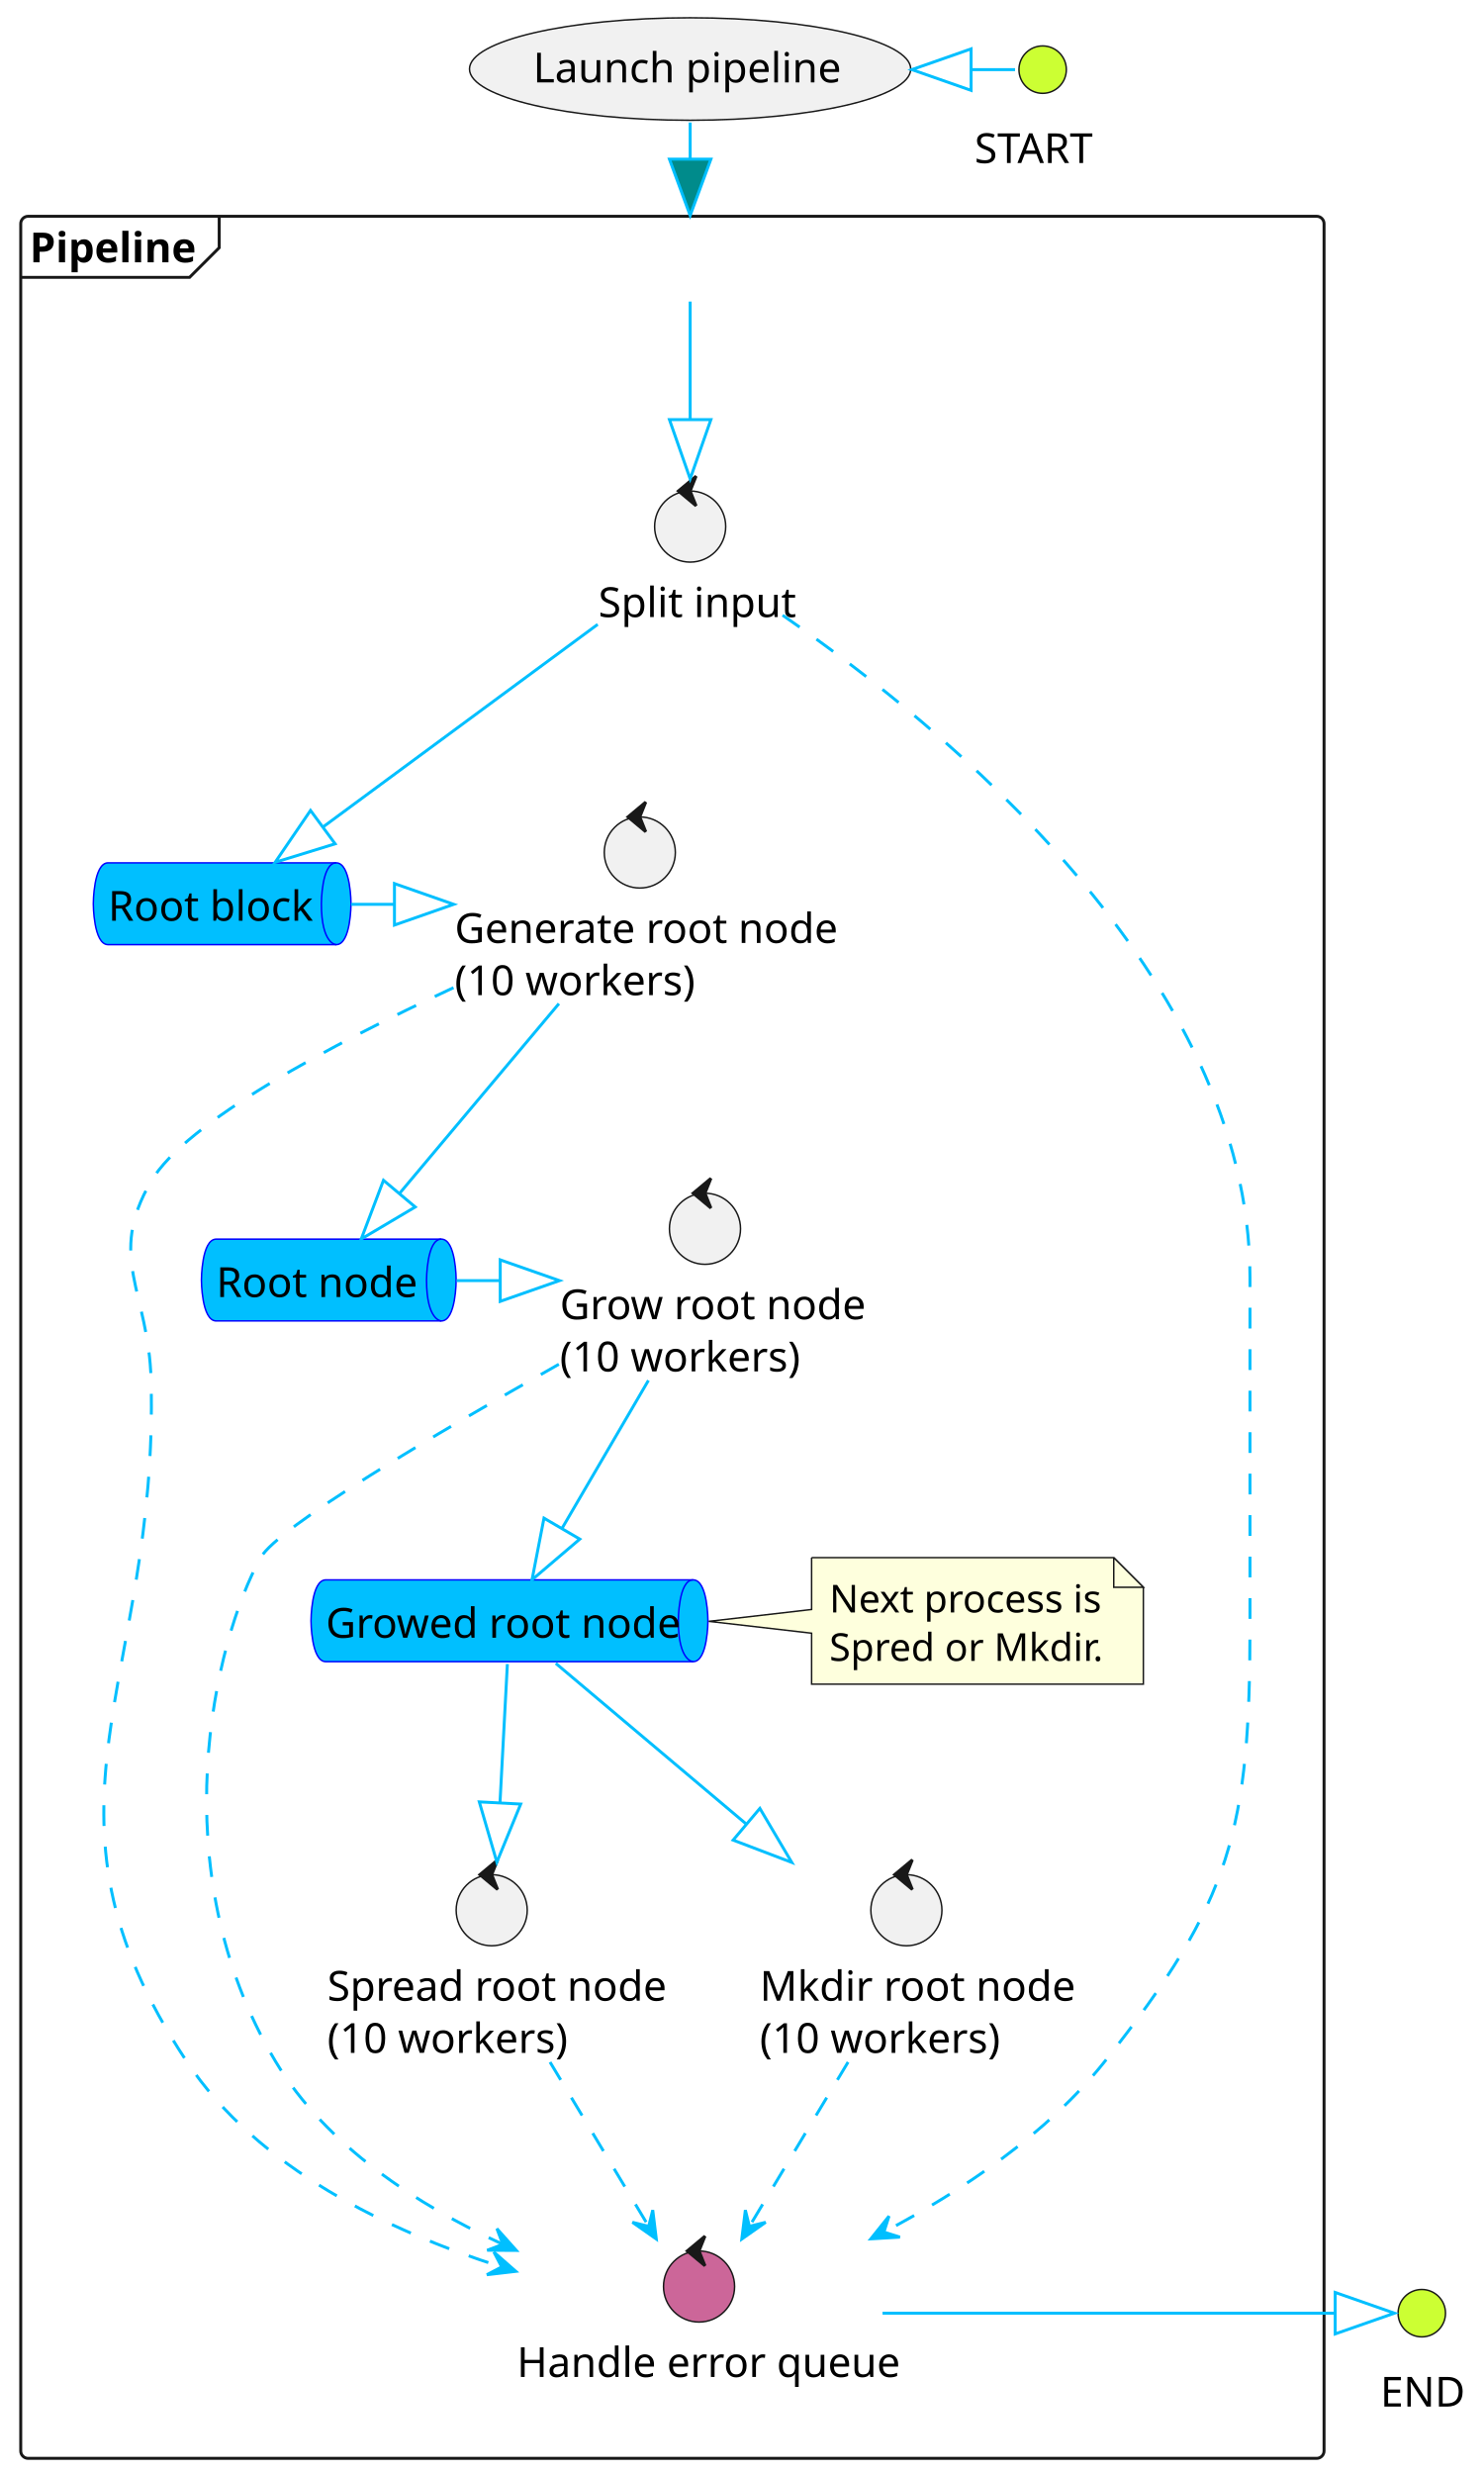
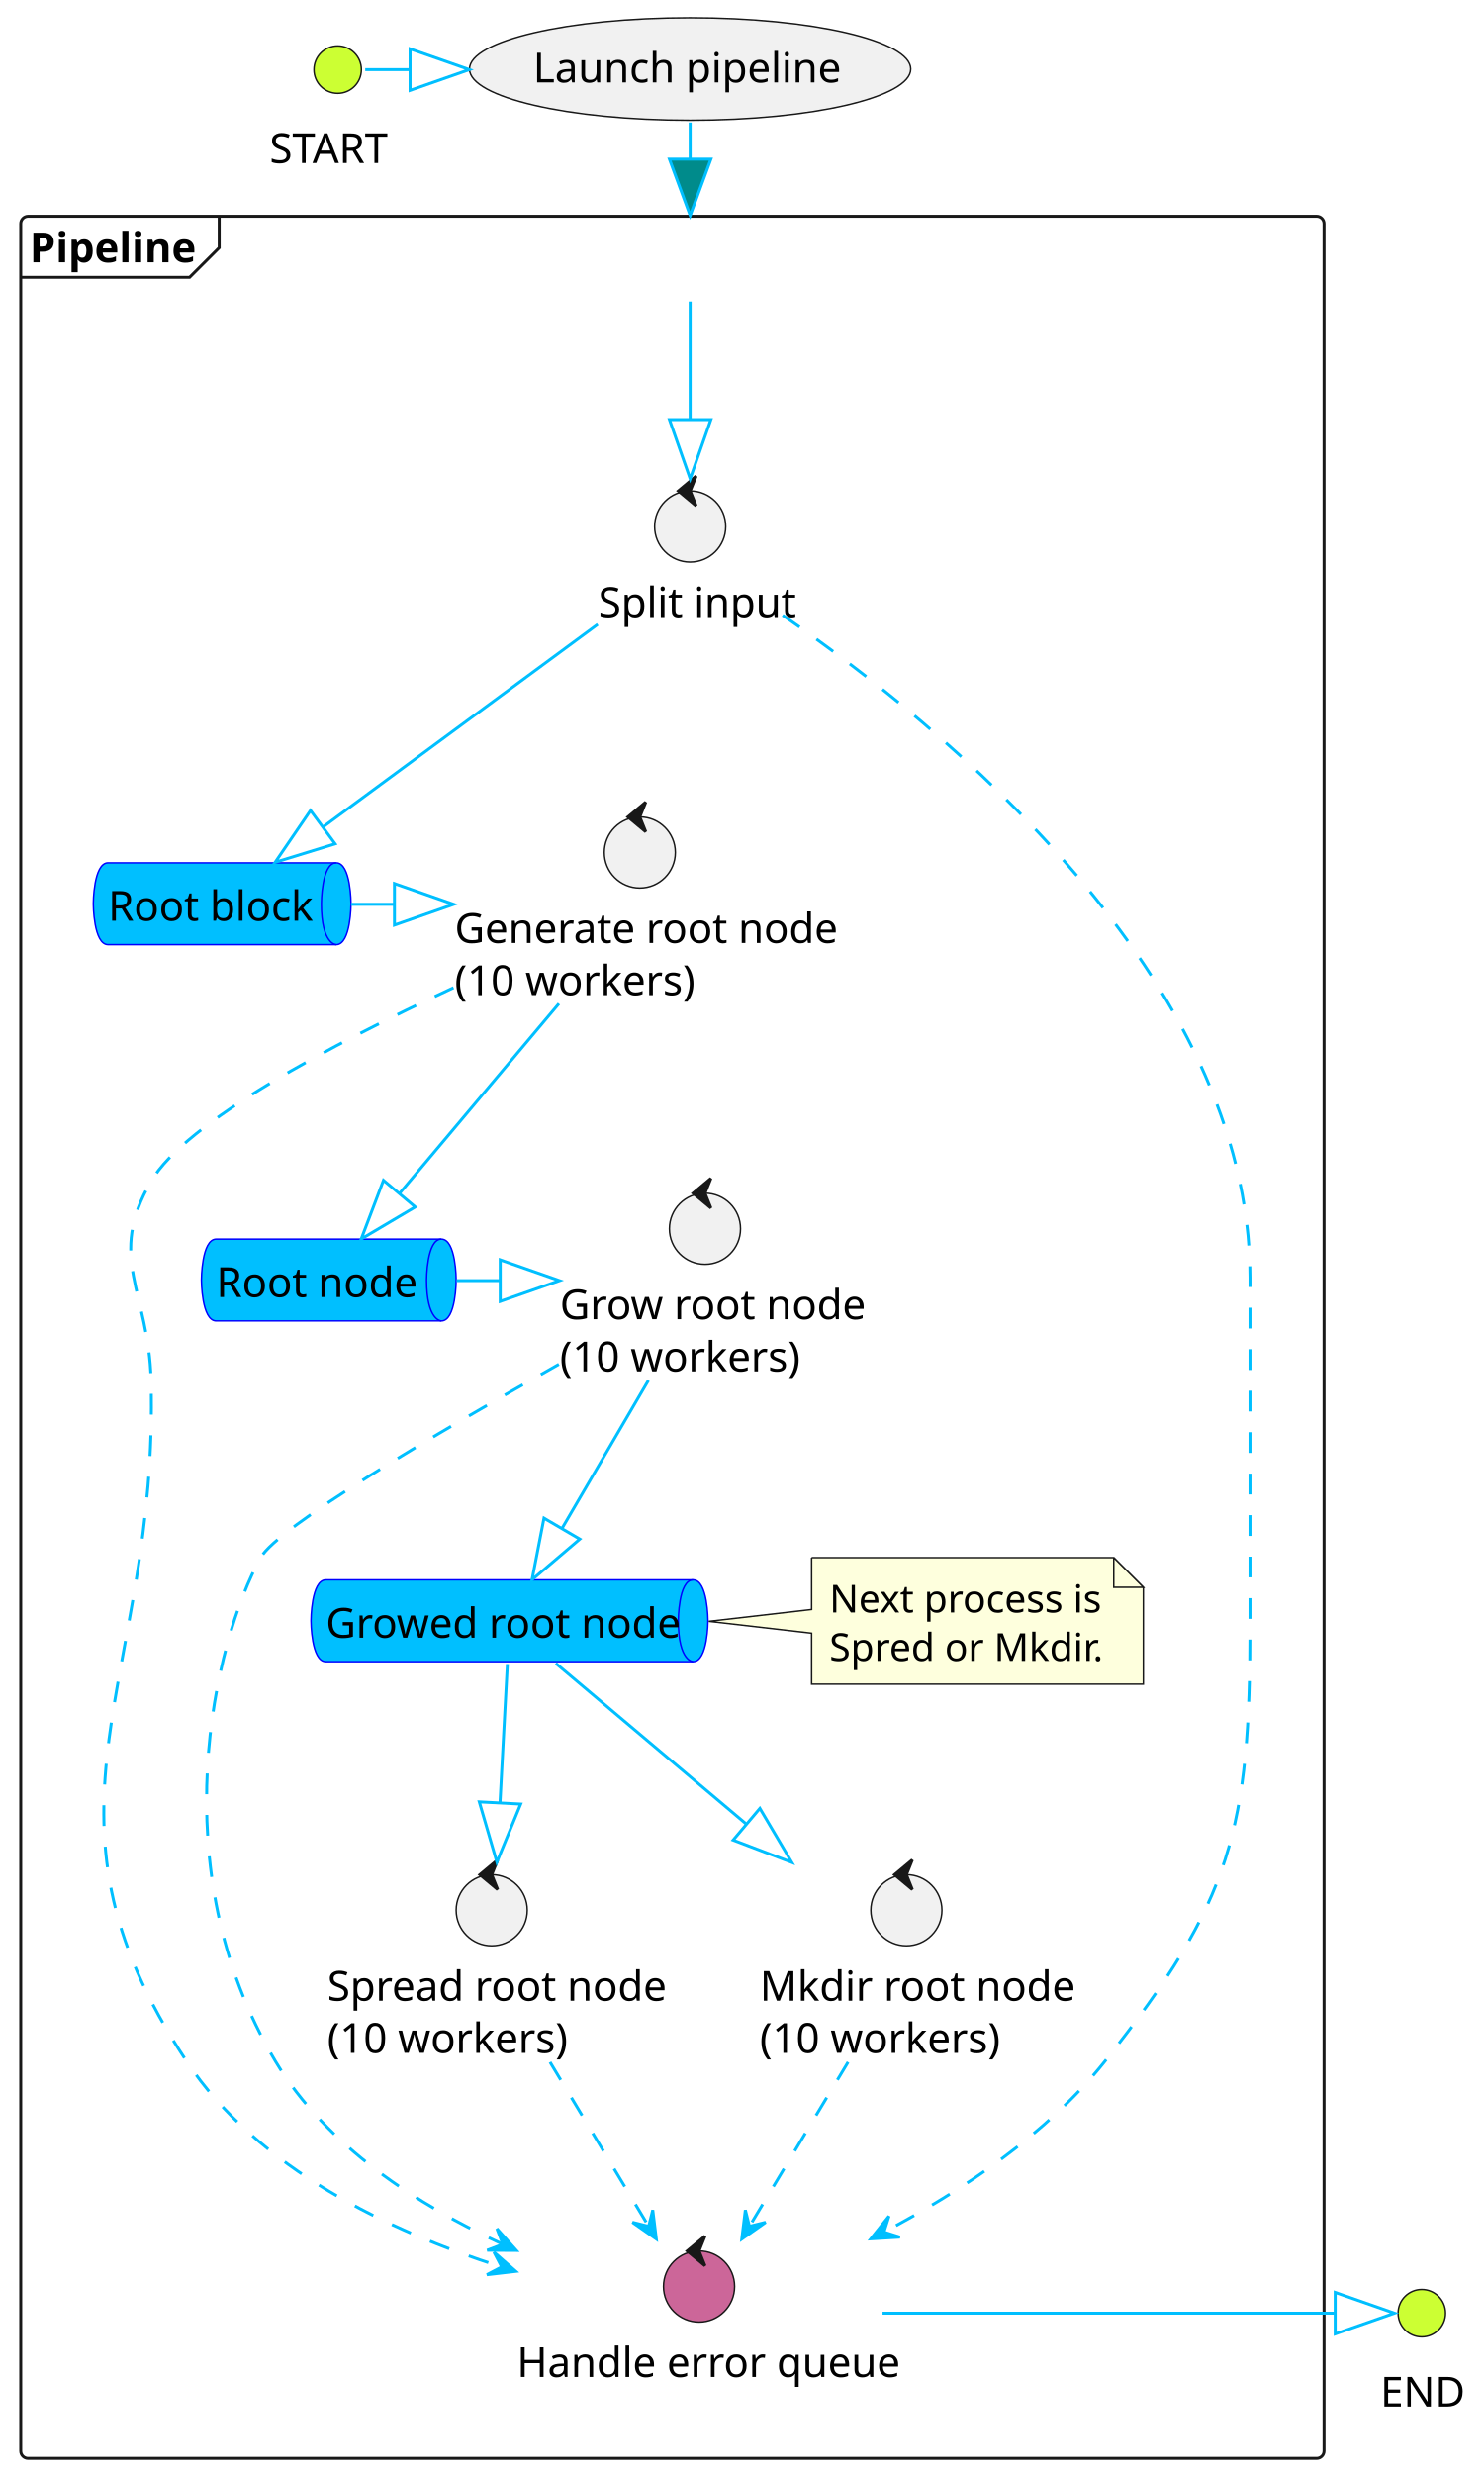
<svg xmlns="http://www.w3.org/2000/svg" contentStyleType="text/css" height="835px" preserveAspectRatio="none" style="width:501px;height:835px;background:#008B8B;" version="1.1" viewBox="0 0 501 835" width="501px" zoomAndPan="magnify">
  <defs />
  <g>
    <g id="cluster_pipeline">
      <rect fill="none" height="756.72" rx="2.5" ry="2.5" style="stroke:#181818;stroke-width:1.0;" width="440" x="7" y="73" />
      <path d="M74,73 L74,83.609 L64,93.609 L7,93.609 " fill="none" style="stroke:#181818;stroke-width:1.0;" />
      <text fill="#000000" font-family="sans-serif" font-size="14" font-weight="bold" lengthAdjust="spacing" textLength="57" x="10" y="88.533">Pipeline</text>
    </g>
    <g id="elem_split_proc">
      <ellipse cx="233" cy="177.72" fill="#F1F1F1" rx="12" ry="12" style="stroke:#181818;stroke-width:0.5;" />
      <polygon fill="#181818" points="229,165.72,235,160.72,233,165.72,235,170.72,229,165.72" style="stroke:#181818;stroke-width:1.0;" />
      <text fill="#000000" font-family="sans-serif" font-size="14" lengthAdjust="spacing" textLength="62" x="202" y="208.253">Split input</text>
    </g>
    <g id="elem_generate_root_worker">
      <ellipse cx="216" cy="287.72" fill="#F1F1F1" rx="12" ry="12" style="stroke:#181818;stroke-width:0.5;" />
      <polygon fill="#181818" points="212,275.72,218,270.72,216,275.72,218,280.72,212,275.72" style="stroke:#181818;stroke-width:1.0;" />
      <text fill="#000000" font-family="sans-serif" font-size="14" lengthAdjust="spacing" textLength="125" x="153.5" y="318.253">Generate root node</text>
      <text fill="#000000" font-family="sans-serif" font-size="14" lengthAdjust="spacing" textLength="79" x="153.5" y="335.863">(10 workers)</text>
    </g>
    <g id="elem_grow_worker">
      <ellipse cx="238" cy="414.72" fill="#F1F1F1" rx="12" ry="12" style="stroke:#181818;stroke-width:0.5;" />
      <polygon fill="#181818" points="234,402.72,240,397.72,238,402.72,240,407.72,234,402.72" style="stroke:#181818;stroke-width:1.0;" />
      <text fill="#000000" font-family="sans-serif" font-size="14" lengthAdjust="spacing" textLength="98" x="189" y="445.253">Grow root node</text>
      <text fill="#000000" font-family="sans-serif" font-size="14" lengthAdjust="spacing" textLength="79" x="189" y="462.863">(10 workers)</text>
    </g>
    <g id="elem_spread_worker">
      <ellipse cx="166" cy="644.72" fill="#F1F1F1" rx="12" ry="12" style="stroke:#181818;stroke-width:0.5;" />
      <polygon fill="#181818" points="162,632.72,168,627.72,166,632.72,168,637.72,162,632.72" style="stroke:#181818;stroke-width:1.0;" />
      <text fill="#000000" font-family="sans-serif" font-size="14" lengthAdjust="spacing" textLength="111" x="110.5" y="675.253">Spread root node</text>
      <text fill="#000000" font-family="sans-serif" font-size="14" lengthAdjust="spacing" textLength="79" x="110.5" y="692.863">(10 workers)</text>
    </g>
    <g id="elem_mkdir_worker">
      <ellipse cx="306" cy="644.72" fill="#F1F1F1" rx="12" ry="12" style="stroke:#181818;stroke-width:0.5;" />
      <polygon fill="#181818" points="302,632.72,308,627.72,306,632.72,308,637.72,302,632.72" style="stroke:#181818;stroke-width:1.0;" />
      <text fill="#000000" font-family="sans-serif" font-size="14" lengthAdjust="spacing" textLength="99" x="256.5" y="675.253">Mkdir root node</text>
      <text fill="#000000" font-family="sans-serif" font-size="14" lengthAdjust="spacing" textLength="79" x="256.5" y="692.863">(10 workers)</text>
    </g>
    <g id="elem_error_handler">
      <ellipse cx="236" cy="771.72" fill="#CC6699" rx="12" ry="12" style="stroke:#181818;stroke-width:0.5;" />
      <polygon fill="#181818" points="232,759.72,238,754.72,236,759.72,238,764.72,232,759.72" style="stroke:#181818;stroke-width:1.0;" />
      <text fill="#000000" font-family="sans-serif" font-size="14" lengthAdjust="spacing" textLength="123" x="174.5" y="802.253">Handle error queue</text>
    </g>
    <g id="elem_split_q">
      <path d="M36.5,291.22 L113.5,291.22 C118.5,291.22 118.5,305.025 118.5,305.025 C118.5,305.025 118.5,318.829 113.5,318.829 L36.5,318.829 C31.5,318.829 31.5,305.025 31.5,305.025 C31.5,305.025 31.5,291.22 36.5,291.22 " fill="#00BFFF" style="stroke:#0000FF;stroke-width:0.5;" />
      <path d="M113.5,291.22 C108.5,291.22 108.5,305.025 108.5,305.025 C108.5,318.829 113.5,318.829 113.5,318.829 " fill="none" style="stroke:#0000FF;stroke-width:0.5;" />
      <text fill="#000000" font-family="sans-serif" font-size="14" lengthAdjust="spacing" textLength="67" x="36.5" y="310.753">Root block</text>
    </g>
    <g id="elem_root_q">
      <path d="M73,418.22 L149,418.22 C154,418.22 154,432.025 154,432.025 C154,432.025 154,445.829 149,445.829 L73,445.829 C68,445.829 68,432.025 68,432.025 C68,432.025 68,418.22 73,418.22 " fill="#00BFFF" style="stroke:#0000FF;stroke-width:0.5;" />
      <path d="M149,418.22 C144,418.22 144,432.025 144,432.025 C144,445.829 149,445.829 149,445.829 " fill="none" style="stroke:#0000FF;stroke-width:0.5;" />
      <text fill="#000000" font-family="sans-serif" font-size="14" lengthAdjust="spacing" textLength="66" x="73" y="437.753">Root node</text>
    </g>
    <g id="elem_growing_q">
      <path d="M110,533.22 L234,533.22 C239,533.22 239,547.025 239,547.025 C239,547.025 239,560.829 234,560.829 L110,560.829 C105,560.829 105,547.025 105,547.025 C105,547.025 105,533.22 110,533.22 " fill="#00BFFF" style="stroke:#0000FF;stroke-width:0.5;" />
      <path d="M234,533.22 C229,533.22 229,547.025 229,547.025 C229,560.829 234,560.829 234,560.829 " fill="none" style="stroke:#0000FF;stroke-width:0.5;" />
      <text fill="#000000" font-family="sans-serif" font-size="14" lengthAdjust="spacing" textLength="114" x="110" y="552.753">Growed root node</text>
    </g>
    <g id="elem_GMN15">
      <path d="M274,525.72 L274,543.22 L239.27,547.22 L274,551.22 L274,568.423 A0,0 0 0 0 274,568.423 L386,568.423 A0,0 0 0 0 386,568.423 L386,535.72 L376,525.72 L274,525.72 A0,0 0 0 0 274,525.72 " fill="#FEFFDD" style="stroke:#181818;stroke-width:0.5;" />
      <path d="M376,525.72 L376,535.72 L386,535.72 L376,525.72 " fill="#FEFFDD" style="stroke:#181818;stroke-width:0.5;" />
      <text fill="#000000" font-family="sans-serif" font-size="13" lengthAdjust="spacing" textLength="91" x="280" y="544.215">Next process is</text>
      <text fill="#000000" font-family="sans-serif" font-size="13" lengthAdjust="spacing" textLength="89" x="280" y="560.567">Spred or Mkdir.</text>
    </g>
    <g id="elem_start">
-       <ellipse cx="352" cy="23.5" fill="#CCFF33" rx="8" ry="8" style="stroke:#181818;stroke-width:0.5;" />
-       <text fill="#000000" font-family="sans-serif" font-size="14" lengthAdjust="spacing" textLength="46" x="329" y="55.033">START</text>
+       <ellipse cx="114" cy="23.5" fill="#CCFF33" rx="8" ry="8" style="stroke:#181818;stroke-width:0.5;" />
+       <text fill="#000000" font-family="sans-serif" font-size="14" lengthAdjust="spacing" textLength="46" x="91" y="55.033">START</text>
    </g>
    <g id="elem_init">
      <ellipse cx="232.981" cy="23.296" fill="#F1F1F1" rx="74.481" ry="17.296" style="stroke:#181818;stroke-width:0.5;" />
      <text fill="#000000" font-family="sans-serif" font-size="14" lengthAdjust="spacing" textLength="100" x="179.981" y="27.813">Launch pipeline</text>
    </g>
    <g id="elem_end">
      <ellipse cx="480" cy="780.72" fill="#CCFF33" rx="8" ry="8" style="stroke:#181818;stroke-width:0.5;" />
      <text fill="#000000" font-family="sans-serif" font-size="14" lengthAdjust="spacing" textLength="28" x="466" y="812.253">END</text>
    </g>
-     <g id="link_init_start">
-       <path d="M327.98,23.5 C332.88,23.5 337.78,23.5 342.68,23.5 " fill="none" id="init-backto-start" style="stroke:#00BFFF;stroke-width:1.0;" />
-       <polygon fill="none" points="327.84,30.5,307.84,23.5,327.84,16.5,327.84,30.5" style="stroke:#00BFFF;stroke-width:1.0;" />
+     <g id="link_start_init">
+       <path d="M123.3,23.5 C128.33,23.5 133.36,23.5 138.4,23.5 " fill="none" id="start-to-init" style="stroke:#00BFFF;stroke-width:1.0;" />
+       <polygon fill="none" points="138.44,16.5,158.44,23.5,138.44,30.5,138.44,16.5" style="stroke:#00BFFF;stroke-width:1.0;" />
    </g>
    <g id="link_init_pipeline">
      <path d="M233,41.34 C233,46.752 233,53.005 233,59.373 C233,62.557 233,65.77 233,68.921 C233,69.709 233,70.493 233,71.272 C233,71.661 233,72.049 233,72.436 C233,72.533 233,72.629 233,72.726 " fill="none" id="init-to-pipeline" style="stroke:#00BFFF;stroke-width:1.0;" />
      <polygon fill="#008B8B" points="233,72.726,240,53.726,226,53.726,233,72.726" style="stroke:#00BFFF;stroke-width:1.0;" />
    </g>
    <g id="link_pipeline_split_proc">
      <path d="M233,101.78 C233,102.98 233,121.83 233,141.35 " fill="none" id="pipeline-to-split_proc" style="stroke:#00BFFF;stroke-width:1.0;" />
      <polygon fill="none" points="240,141.62,233,161.62,226,141.62,240,141.62" style="stroke:#00BFFF;stroke-width:1.0;" />
    </g>
    <g id="link_split_proc_split_q">
      <path d="M201.78,210.74 C175.08,230.43 136.7,258.72 109.18,279.02 " fill="none" id="split_proc-to-split_q" style="stroke:#00BFFF;stroke-width:1.0;" />
      <polygon fill="none" points="113.14,284.8,92.89,291.03,104.83,273.53,113.14,284.8" style="stroke:#00BFFF;stroke-width:1.0;" />
    </g>
    <g id="link_split_q_generate_root_worker">
      <path d="M118.51,305.22 C123.38,305.22 128.26,305.22 133.13,305.22 " fill="none" id="split_q-to-generate_root_worker" style="stroke:#00BFFF;stroke-width:1.0;" />
      <polygon fill="none" points="133.17,298.22,153.17,305.22,133.17,312.22,133.17,298.22" style="stroke:#00BFFF;stroke-width:1.0;" />
    </g>
    <g id="link_generate_root_worker_root_q">
      <path d="M188.69,338.74 C172.03,358.56 150.94,383.67 134.94,402.72 " fill="none" id="generate_root_worker-to-root_q" style="stroke:#00BFFF;stroke-width:1.0;" />
      <polygon fill="none" points="140.18,407.37,121.95,418.18,129.46,398.36,140.18,407.37" style="stroke:#00BFFF;stroke-width:1.0;" />
    </g>
    <g id="link_root_q_grow_worker">
      <path d="M154.16,432.22 C159.04,432.22 163.92,432.22 168.81,432.22 " fill="none" id="root_q-to-grow_worker" style="stroke:#00BFFF;stroke-width:1.0;" />
      <polygon fill="none" points="168.88,425.22,188.88,432.22,168.88,439.22,168.88,425.22" style="stroke:#00BFFF;stroke-width:1.0;" />
    </g>
    <g id="link_grow_worker_growing_q">
      <path d="M218.91,465.9 C209.7,481.67 198.72,500.46 189.7,515.91 " fill="none" id="grow_worker-to-growing_q" style="stroke:#00BFFF;stroke-width:1.0;" />
      <polygon fill="none" points="195.74,519.46,179.61,533.2,183.65,512.39,195.74,519.46" style="stroke:#00BFFF;stroke-width:1.0;" />
    </g>
    <g id="link_growing_q_spread_worker">
      <path d="M171.29,561.63 C170.67,573.33 169.72,591.1 168.8,608.41 " fill="none" id="growing_q-to-spread_worker" style="stroke:#00BFFF;stroke-width:1.0;" />
      <polygon fill="none" points="175.79,608.89,167.74,628.49,161.81,608.15,175.79,608.89" style="stroke:#00BFFF;stroke-width:1.0;" />
    </g>
    <g id="link_growing_q_mkdir_worker">
      <path d="M187.63,561.4 C203.4,574.7 228.64,595.98 251.77,615.49 " fill="none" id="growing_q-to-mkdir_worker" style="stroke:#00BFFF;stroke-width:1.0;" />
      <polygon fill="none" points="256.53,610.35,267.31,628.59,247.5,621.05,256.53,610.35" style="stroke:#00BFFF;stroke-width:1.0;" />
    </g>
    <g id="link_split_proc_error_handler">
      <path d="M264.21,207.65 C317.89,244.66 422,329.54 422,431.22 C422,431.22 422,431.22 422,548.22 C422,617.3 415.94,641.61 373,695.72 C353.49,720.31 324.67,739.5 298.5,753.3 " fill="none" id="split_proc-to-error_handler" style="stroke:#00BFFF;stroke-width:1.0;stroke-dasharray:7.0,7.0;" />
      <polygon fill="#00BFFF" points="293.98,755.64,303.811,755.055,298.42,753.341,300.134,747.95,293.98,755.64" style="stroke:#00BFFF;stroke-width:1.0;" />
    </g>
    <g id="link_generate_root_worker_error_handler">
      <path d="M153.11,333.35 C111.57,352.71 62.7,378.74 51,398.72 C35.95,424.41 50.22,435.95 51,465.72 C53.67,568.05 6.44,610.41 63,695.72 C87.01,731.94 131.33,753.04 169.09,765.04 " fill="none" id="generate_root_worker-to-error_handler" style="stroke:#00BFFF;stroke-width:1.0;stroke-dasharray:7.0,7.0;" />
      <polygon fill="#00BFFF" points="174.14,766.6,166.736,760.105,169.366,765.114,164.358,767.744,174.14,766.6" style="stroke:#00BFFF;stroke-width:1.0;" />
    </g>
    <g id="link_grow_worker_error_handler">
      <path d="M188.67,460.45 C147.2,483.85 93.76,515.4 88,525.72 C72.32,553.8 54.08,630.73 93,695.72 C110.13,724.33 141.02,744.24 169.72,757.47 " fill="none" id="grow_worker-to-error_handler" style="stroke:#00BFFF;stroke-width:1.0;stroke-dasharray:7.0,7.0;" />
      <polygon fill="#00BFFF" points="174.31,759.54,167.753,752.191,169.753,757.483,164.461,759.483,174.31,759.54" style="stroke:#00BFFF;stroke-width:1.0;" />
    </g>
    <g id="link_spread_worker_error_handler">
      <path d="M185.69,695.98 C196.11,713.33 208.79,734.43 218.81,751.12 " fill="none" id="spread_worker-to-error_handler" style="stroke:#00BFFF;stroke-width:1.0;stroke-dasharray:7.0,7.0;" />
      <polygon fill="#00BFFF" points="221.57,755.7,220.369,745.925,218.998,751.413,213.51,750.04,221.57,755.7" style="stroke:#00BFFF;stroke-width:1.0;" />
    </g>
    <g id="link_mkdir_worker_error_handler">
      <path d="M286.31,695.98 C275.89,713.33 263.21,734.43 253.19,751.12 " fill="none" id="mkdir_worker-to-error_handler" style="stroke:#00BFFF;stroke-width:1.0;stroke-dasharray:7.0,7.0;" />
      <polygon fill="#00BFFF" points="250.43,755.7,258.49,750.04,253.002,751.413,251.631,745.925,250.43,755.7" style="stroke:#00BFFF;stroke-width:1.0;" />
    </g>
    <g id="link_error_handler_end">
      <path d="M297.95,780.72 C348.8,780.72 399.65,780.72 450.51,780.72 " fill="none" id="error_handler-to-end" style="stroke:#00BFFF;stroke-width:1.0;" />
      <polygon fill="none" points="450.76,773.72,470.76,780.72,450.76,787.72,450.76,773.72" style="stroke:#00BFFF;stroke-width:1.0;" />
    </g>
  </g>
</svg>
